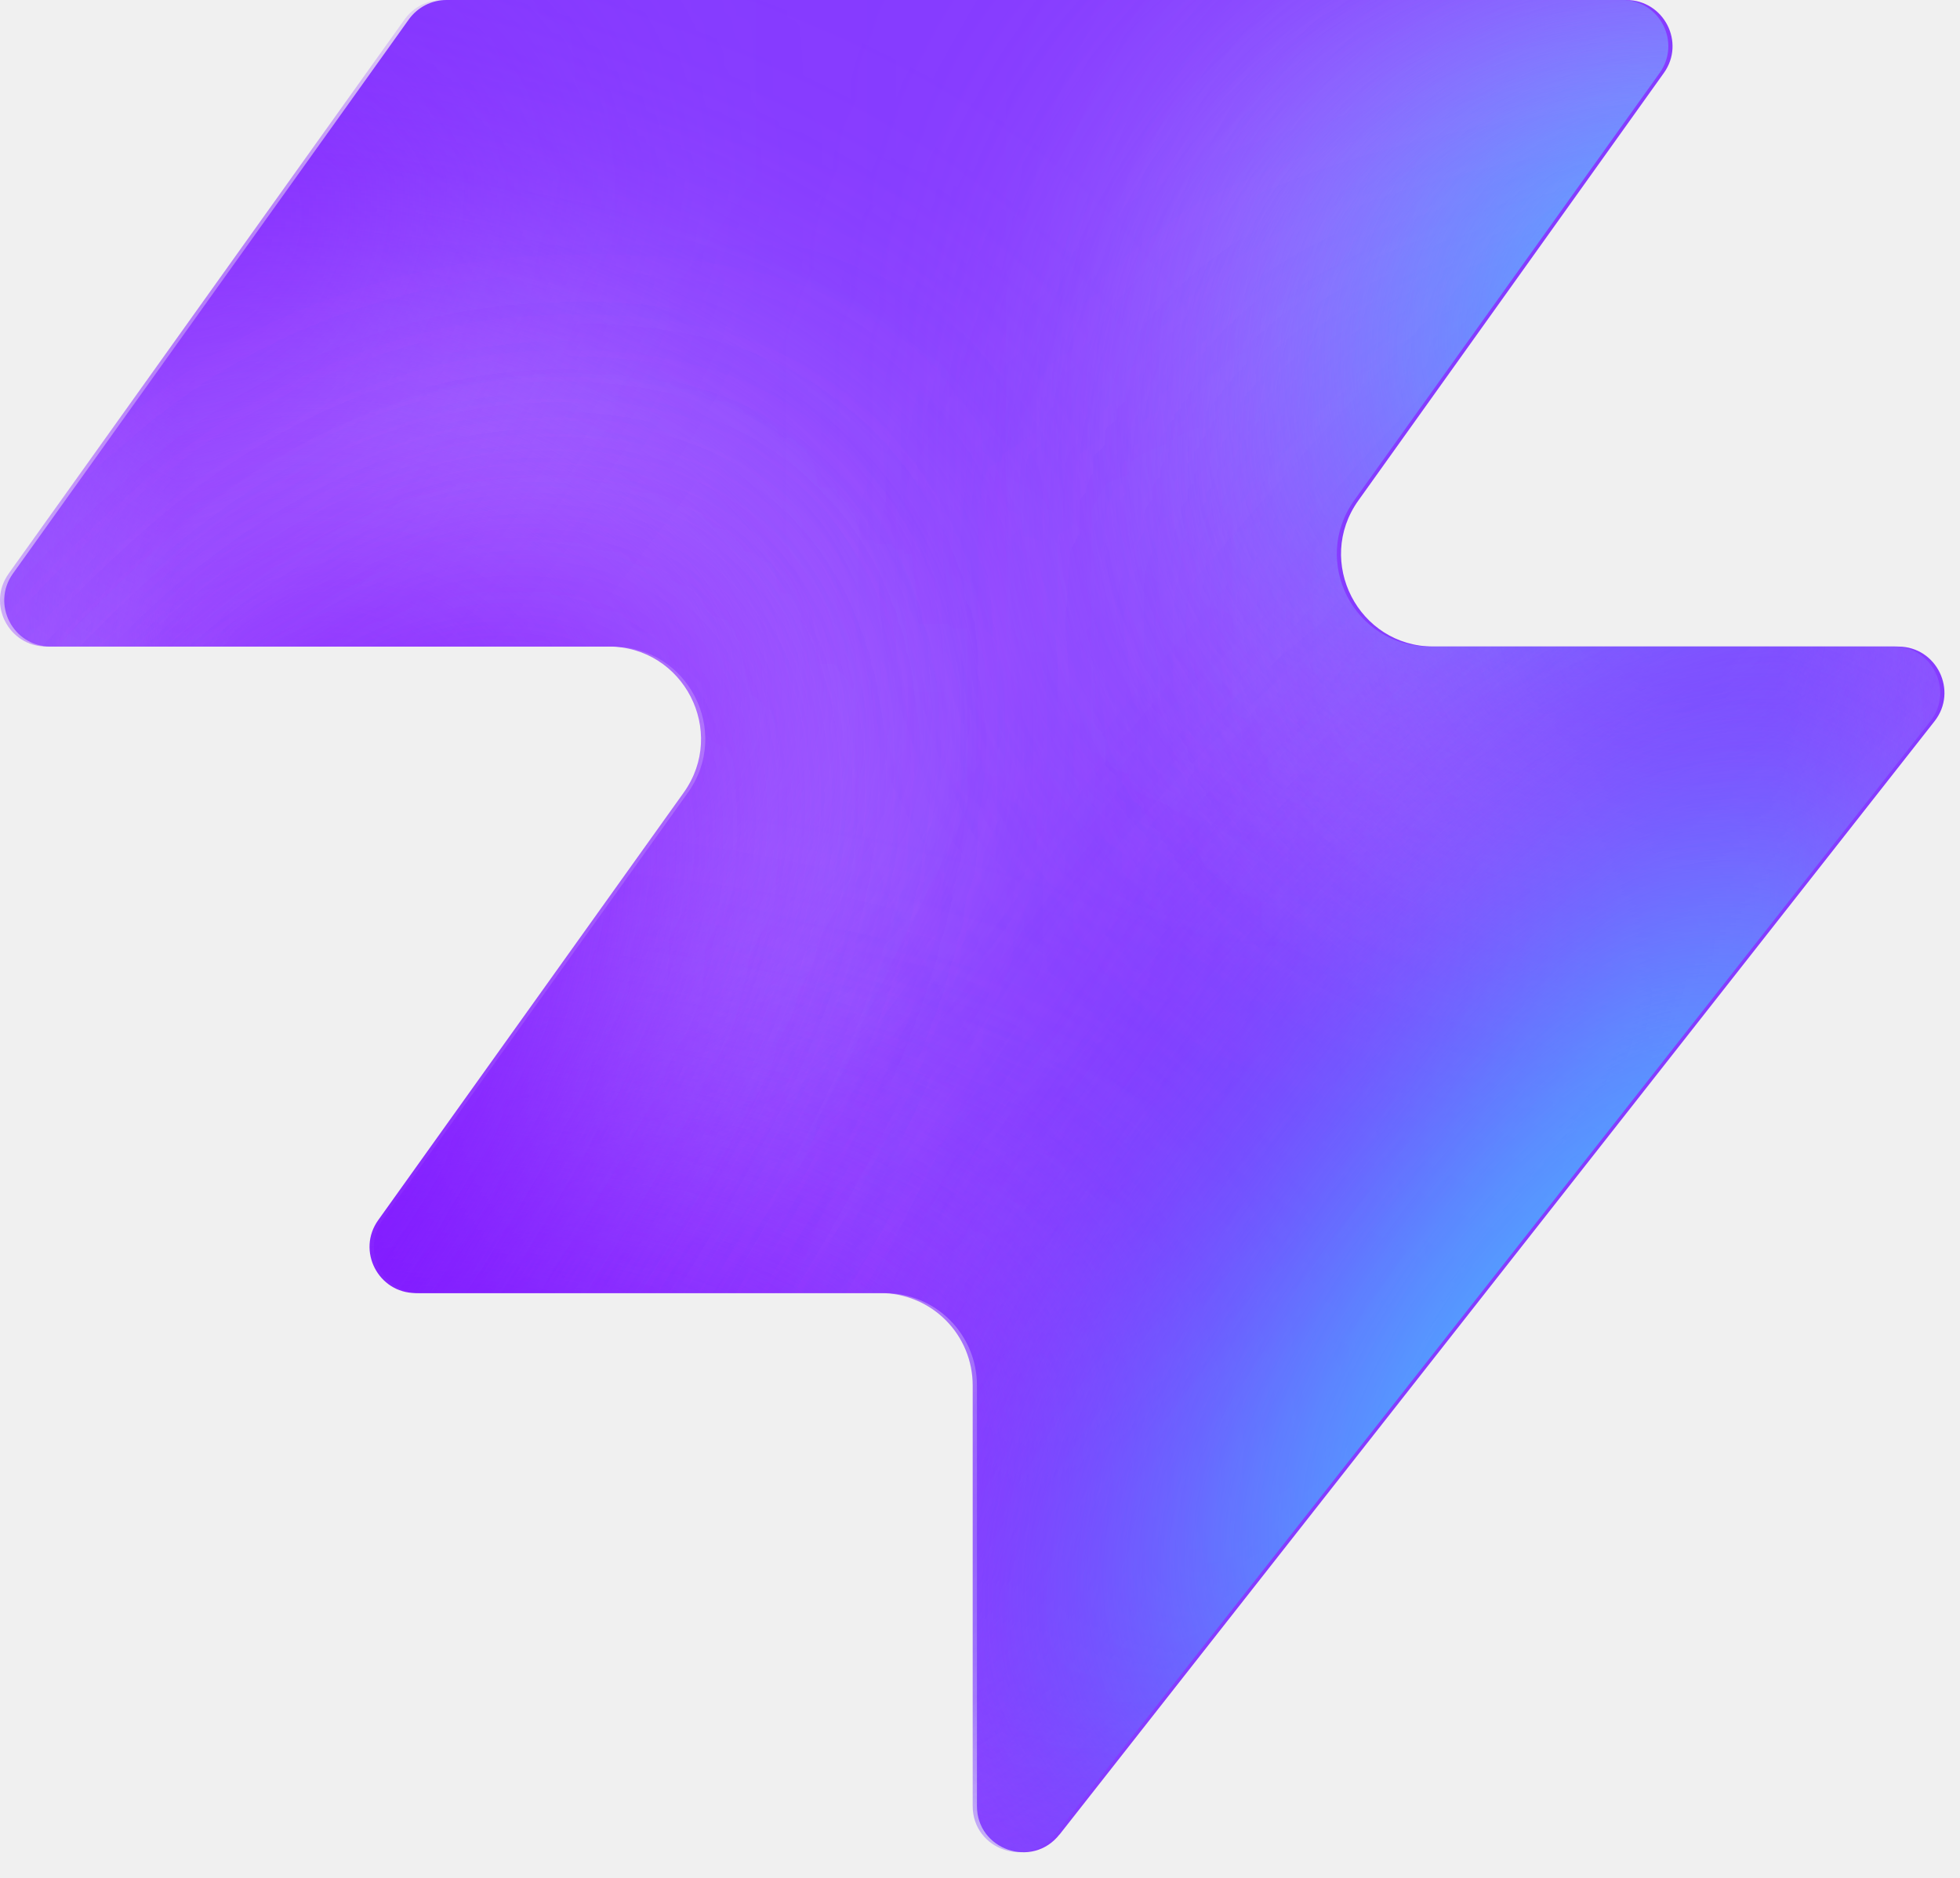
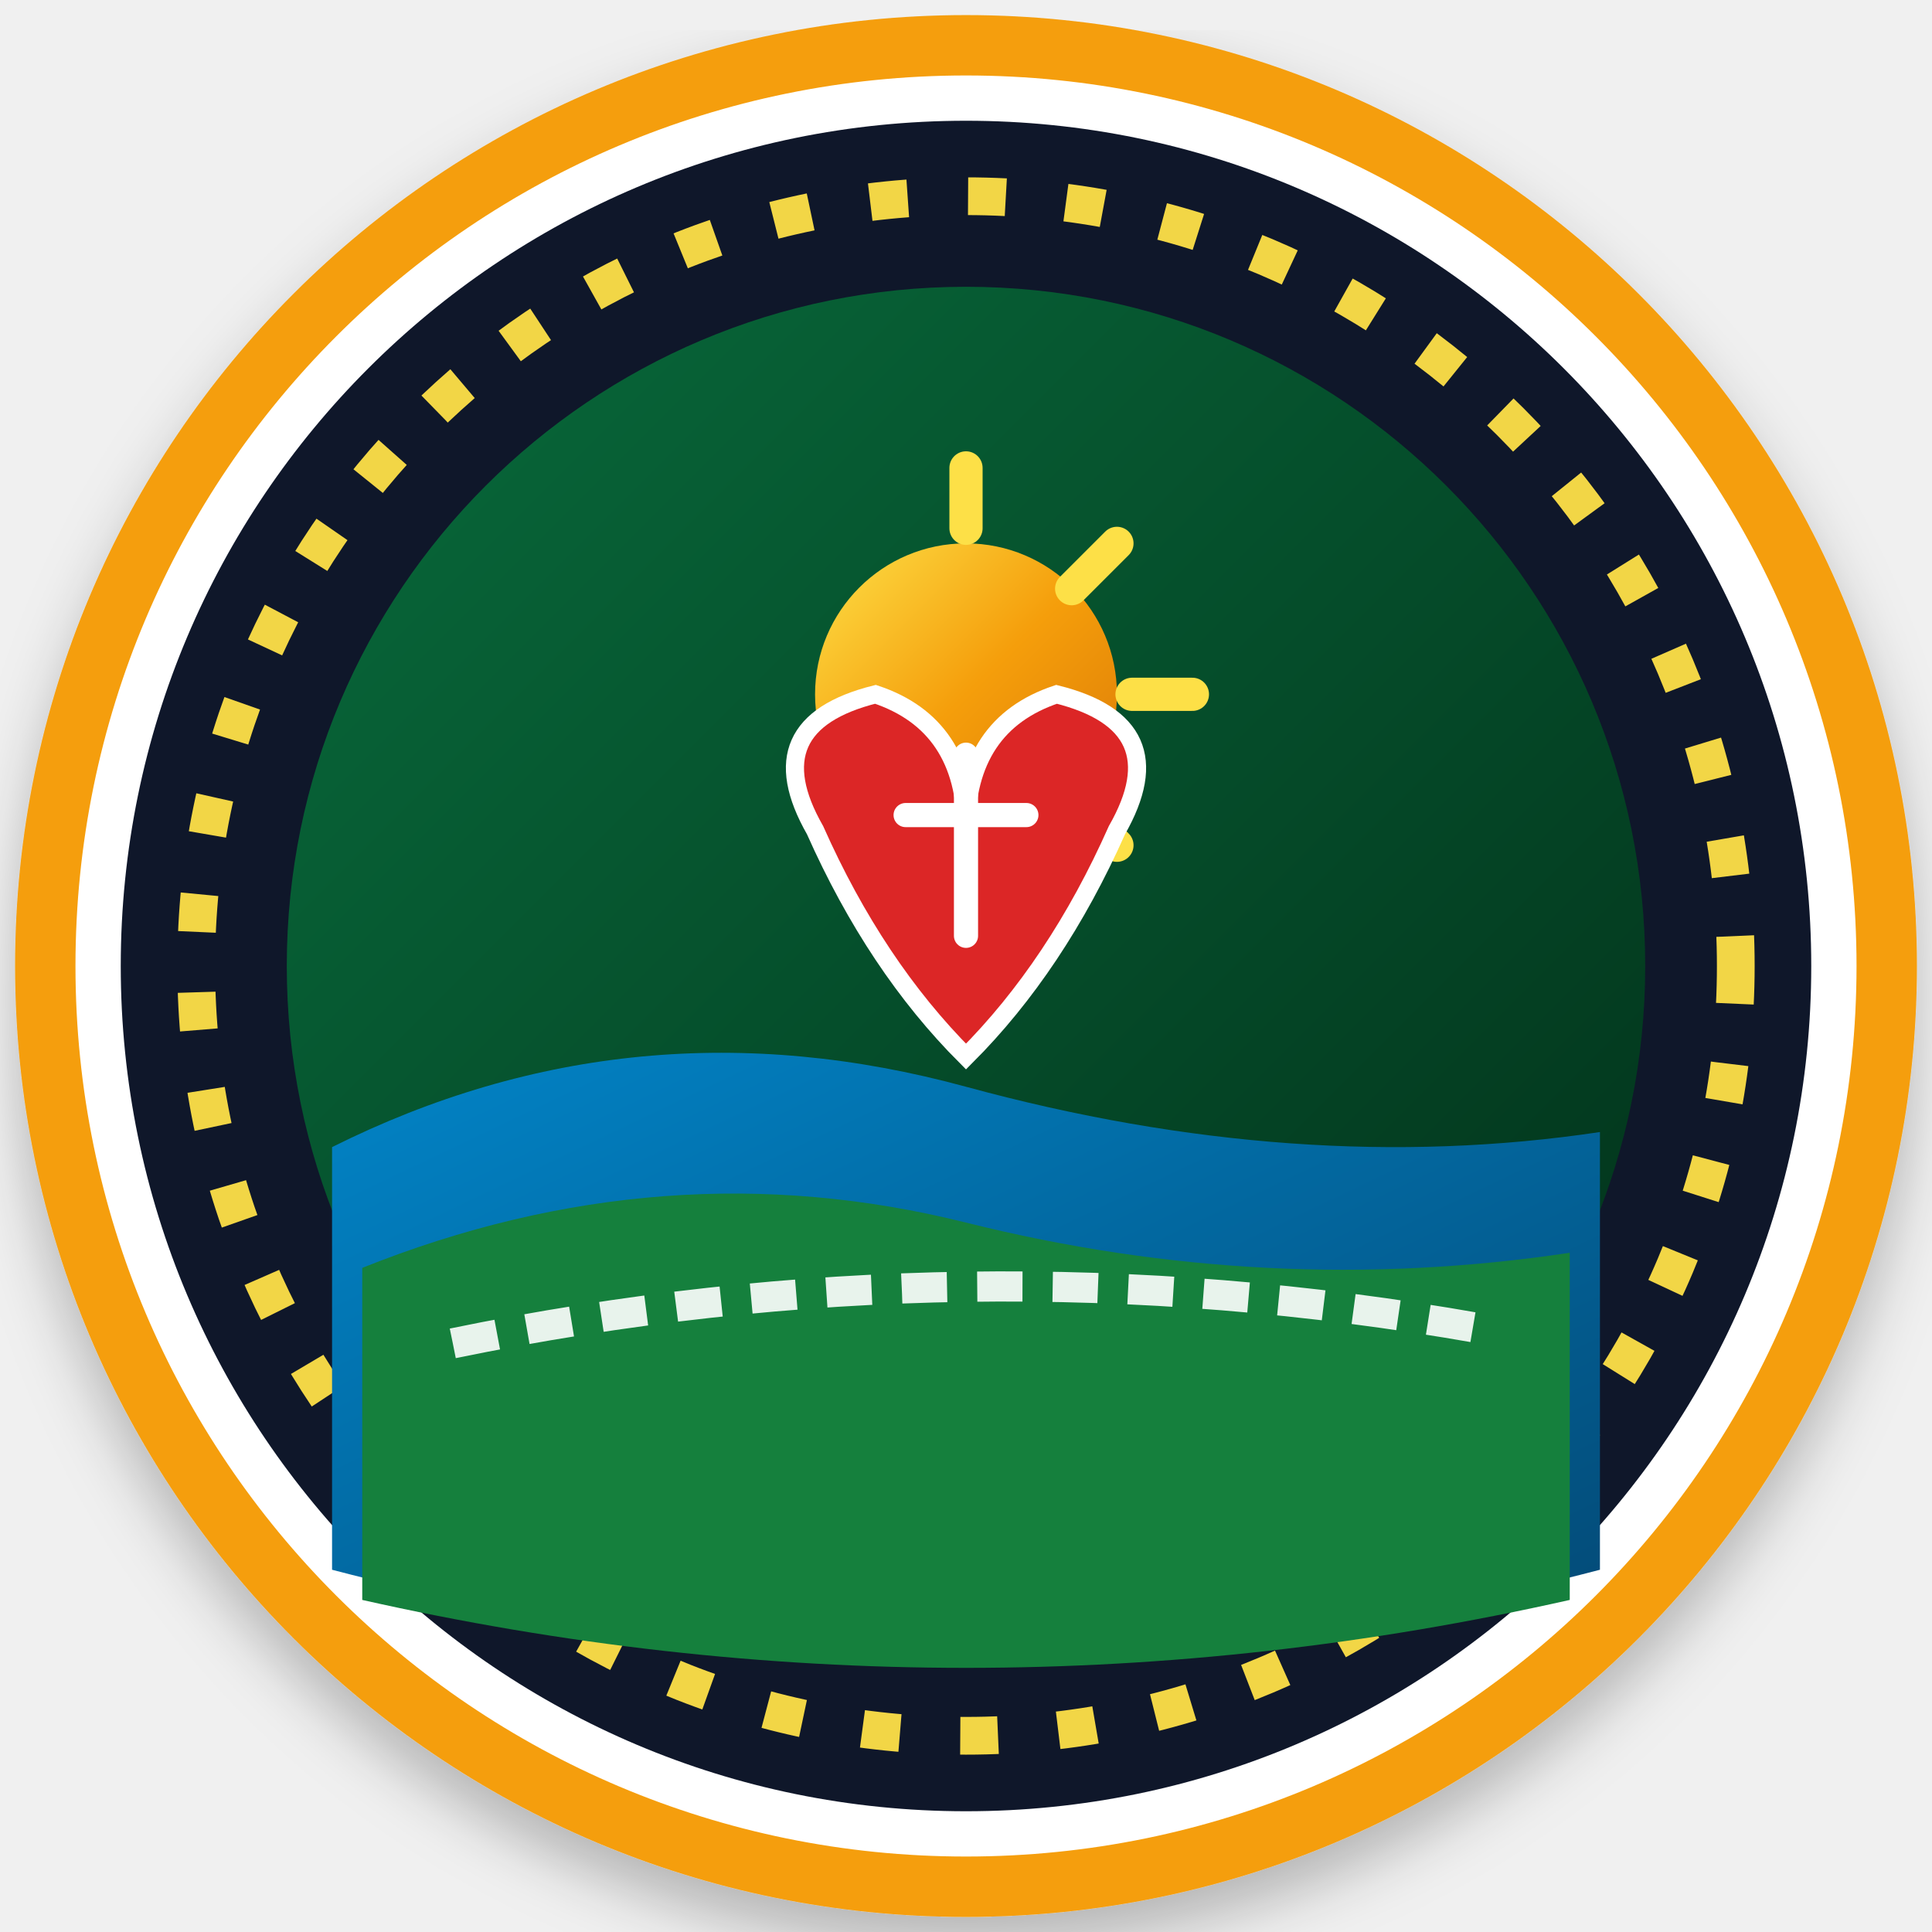
- <svg xmlns="http://www.w3.org/2000/svg" width="48" height="46" fill="none" viewBox="0 0 48 46">
-   <path fill="#863bff" d="M25.946 44.938c-.664.845-2.021.375-2.021-.698V33.937a2.26 2.26 0 0 0-2.262-2.262H10.287c-.92 0-1.456-1.04-.92-1.788l7.48-10.471c1.07-1.497 0-3.578-1.842-3.578H1.237c-.92 0-1.456-1.04-.92-1.788L10.013.474c.214-.297.556-.474.92-.474h28.894c.92 0 1.456 1.04.92 1.788l-7.48 10.471c-1.07 1.498 0 3.579 1.842 3.579h11.377c.943 0 1.473 1.088.89 1.83L25.947 44.94z" style="fill:#863bff;fill:color(display-p3 .525 .23 1);fill-opacity:1" />
-   <mask id="a" width="48" height="46" x="0" y="0" maskUnits="userSpaceOnUse" style="mask-type:alpha">
-     <path fill="#000" d="M25.842 44.938c-.664.844-2.021.375-2.021-.698V33.937a2.26 2.26 0 0 0-2.262-2.262H10.183c-.92 0-1.456-1.04-.92-1.788l7.48-10.471c1.07-1.498 0-3.579-1.842-3.579H1.133c-.92 0-1.456-1.04-.92-1.787L9.91.473c.214-.297.556-.474.92-.474h28.894c.92 0 1.456 1.04.92 1.788l-7.48 10.471c-1.07 1.498 0 3.578 1.842 3.578h11.377c.943 0 1.473 1.088.89 1.832L25.843 44.94z" style="fill:#000;fill-opacity:1" />
-   </mask>
-   <g mask="url(#a)">
-     <g filter="url(#b)">
-       <ellipse cx="5.508" cy="14.704" fill="#ede6ff" rx="5.508" ry="14.704" style="fill:#ede6ff;fill:color(display-p3 .927 .903 1);fill-opacity:1" transform="matrix(.00324 1 1 -.00324 -4.47 31.516)" />
-     </g>
-     <g filter="url(#c)">
-       <ellipse cx="10.399" cy="29.851" fill="#ede6ff" rx="10.399" ry="29.851" style="fill:#ede6ff;fill:color(display-p3 .927 .903 1);fill-opacity:1" transform="matrix(.00324 1 1 -.00324 -39.328 7.883)" />
-     </g>
-     <g filter="url(#d)">
-       <ellipse cx="5.508" cy="30.487" fill="#7e14ff" rx="5.508" ry="30.487" style="fill:#7e14ff;fill:color(display-p3 .492 .077 1);fill-opacity:1" transform="rotate(89.814 -25.913 -14.639)scale(1 -1)" />
-     </g>
-     <g filter="url(#e)">
-       <ellipse cx="5.508" cy="30.599" fill="#7e14ff" rx="5.508" ry="30.599" style="fill:#7e14ff;fill:color(display-p3 .492 .077 1);fill-opacity:1" transform="rotate(89.814 -32.644 -3.334)scale(1 -1)" />
-     </g>
-     <g filter="url(#f)">
-       <ellipse cx="5.508" cy="30.599" fill="#7e14ff" rx="5.508" ry="30.599" style="fill:#7e14ff;fill:color(display-p3 .492 .077 1);fill-opacity:1" transform="matrix(.00324 1 1 -.00324 -34.34 30.47)" />
-     </g>
-     <g filter="url(#g)">
-       <ellipse cx="14.072" cy="22.078" fill="#ede6ff" rx="14.072" ry="22.078" style="fill:#ede6ff;fill:color(display-p3 .927 .903 1);fill-opacity:1" transform="rotate(93.35 24.506 48.493)scale(-1 1)" />
-     </g>
-     <g filter="url(#h)">
-       <ellipse cx="3.47" cy="21.501" fill="#7e14ff" rx="3.47" ry="21.501" style="fill:#7e14ff;fill:color(display-p3 .492 .077 1);fill-opacity:1" transform="rotate(89.009 28.708 47.59)scale(-1 1)" />
-     </g>
-     <g filter="url(#i)">
-       <ellipse cx="3.47" cy="21.501" fill="#7e14ff" rx="3.47" ry="21.501" style="fill:#7e14ff;fill:color(display-p3 .492 .077 1);fill-opacity:1" transform="rotate(89.009 28.708 47.59)scale(-1 1)" />
-     </g>
-     <g filter="url(#j)">
-       <ellipse cx=".387" cy="8.972" fill="#7e14ff" rx="4.407" ry="29.108" style="fill:#7e14ff;fill:color(display-p3 .492 .077 1);fill-opacity:1" transform="rotate(39.51 .387 8.972)" />
-     </g>
-     <g filter="url(#k)">
-       <ellipse cx="47.523" cy="-6.092" fill="#7e14ff" rx="4.407" ry="29.108" style="fill:#7e14ff;fill:color(display-p3 .492 .077 1);fill-opacity:1" transform="rotate(37.892 47.523 -6.092)" />
-     </g>
-     <g filter="url(#l)">
-       <ellipse cx="41.412" cy="6.333" fill="#47bfff" rx="5.971" ry="9.665" style="fill:#47bfff;fill:color(display-p3 .28 .748 1);fill-opacity:1" transform="rotate(37.892 41.412 6.333)" />
-     </g>
-     <g filter="url(#m)">
-       <ellipse cx="-1.879" cy="38.332" fill="#7e14ff" rx="4.407" ry="29.108" style="fill:#7e14ff;fill:color(display-p3 .492 .077 1);fill-opacity:1" transform="rotate(37.892 -1.88 38.332)" />
-     </g>
-     <g filter="url(#n)">
-       <ellipse cx="-1.879" cy="38.332" fill="#7e14ff" rx="4.407" ry="29.108" style="fill:#7e14ff;fill:color(display-p3 .492 .077 1);fill-opacity:1" transform="rotate(37.892 -1.88 38.332)" />
-     </g>
-     <g filter="url(#o)">
-       <ellipse cx="35.651" cy="29.907" fill="#7e14ff" rx="4.407" ry="29.108" style="fill:#7e14ff;fill:color(display-p3 .492 .077 1);fill-opacity:1" transform="rotate(37.892 35.651 29.907)" />
-     </g>
-     <g filter="url(#p)">
-       <ellipse cx="38.418" cy="32.4" fill="#47bfff" rx="5.971" ry="15.297" style="fill:#47bfff;fill:color(display-p3 .28 .748 1);fill-opacity:1" transform="rotate(37.892 38.418 32.4)" />
-     </g>
-   </g>
+ <svg xmlns="http://www.w3.org/2000/svg" viewBox="0 0 128 128" width="100%" height="100%">
  <defs>
-     <filter id="b" width="60.045" height="41.654" x="-19.77" y="16.149" color-interpolation-filters="sRGB" filterUnits="userSpaceOnUse">
-       <feFlood flood-opacity="0" result="BackgroundImageFix" />
-       <feBlend in="SourceGraphic" in2="BackgroundImageFix" result="shape" />
-       <feGaussianBlur result="effect1_foregroundBlur_2002_17158" stdDeviation="7.659" />
-     </filter>
-     <filter id="c" width="90.34" height="51.437" x="-54.613" y="-7.533" color-interpolation-filters="sRGB" filterUnits="userSpaceOnUse">
-       <feFlood flood-opacity="0" result="BackgroundImageFix" />
-       <feBlend in="SourceGraphic" in2="BackgroundImageFix" result="shape" />
-       <feGaussianBlur result="effect1_foregroundBlur_2002_17158" stdDeviation="7.659" />
-     </filter>
-     <filter id="d" width="79.355" height="29.4" x="-49.64" y="2.03" color-interpolation-filters="sRGB" filterUnits="userSpaceOnUse">
-       <feFlood flood-opacity="0" result="BackgroundImageFix" />
-       <feBlend in="SourceGraphic" in2="BackgroundImageFix" result="shape" />
-       <feGaussianBlur result="effect1_foregroundBlur_2002_17158" stdDeviation="4.596" />
-     </filter>
-     <filter id="e" width="79.579" height="29.4" x="-45.045" y="20.029" color-interpolation-filters="sRGB" filterUnits="userSpaceOnUse">
-       <feFlood flood-opacity="0" result="BackgroundImageFix" />
-       <feBlend in="SourceGraphic" in2="BackgroundImageFix" result="shape" />
-       <feGaussianBlur result="effect1_foregroundBlur_2002_17158" stdDeviation="4.596" />
-     </filter>
-     <filter id="f" width="79.579" height="29.4" x="-43.513" y="21.178" color-interpolation-filters="sRGB" filterUnits="userSpaceOnUse">
-       <feFlood flood-opacity="0" result="BackgroundImageFix" />
-       <feBlend in="SourceGraphic" in2="BackgroundImageFix" result="shape" />
-       <feGaussianBlur result="effect1_foregroundBlur_2002_17158" stdDeviation="4.596" />
-     </filter>
-     <filter id="g" width="74.749" height="58.852" x="15.756" y="-17.901" color-interpolation-filters="sRGB" filterUnits="userSpaceOnUse">
-       <feFlood flood-opacity="0" result="BackgroundImageFix" />
-       <feBlend in="SourceGraphic" in2="BackgroundImageFix" result="shape" />
-       <feGaussianBlur result="effect1_foregroundBlur_2002_17158" stdDeviation="7.659" />
-     </filter>
-     <filter id="h" width="61.377" height="25.362" x="23.548" y="2.284" color-interpolation-filters="sRGB" filterUnits="userSpaceOnUse">
-       <feFlood flood-opacity="0" result="BackgroundImageFix" />
-       <feBlend in="SourceGraphic" in2="BackgroundImageFix" result="shape" />
-       <feGaussianBlur result="effect1_foregroundBlur_2002_17158" stdDeviation="4.596" />
-     </filter>
-     <filter id="i" width="61.377" height="25.362" x="23.548" y="2.284" color-interpolation-filters="sRGB" filterUnits="userSpaceOnUse">
-       <feFlood flood-opacity="0" result="BackgroundImageFix" />
-       <feBlend in="SourceGraphic" in2="BackgroundImageFix" result="shape" />
-       <feGaussianBlur result="effect1_foregroundBlur_2002_17158" stdDeviation="4.596" />
-     </filter>
-     <filter id="j" width="56.045" height="63.649" x="-27.636" y="-22.853" color-interpolation-filters="sRGB" filterUnits="userSpaceOnUse">
-       <feFlood flood-opacity="0" result="BackgroundImageFix" />
-       <feBlend in="SourceGraphic" in2="BackgroundImageFix" result="shape" />
-       <feGaussianBlur result="effect1_foregroundBlur_2002_17158" stdDeviation="4.596" />
-     </filter>
-     <filter id="k" width="54.814" height="64.646" x="20.116" y="-38.415" color-interpolation-filters="sRGB" filterUnits="userSpaceOnUse">
-       <feFlood flood-opacity="0" result="BackgroundImageFix" />
-       <feBlend in="SourceGraphic" in2="BackgroundImageFix" result="shape" />
-       <feGaussianBlur result="effect1_foregroundBlur_2002_17158" stdDeviation="4.596" />
-     </filter>
-     <filter id="l" width="33.541" height="35.313" x="24.641" y="-11.323" color-interpolation-filters="sRGB" filterUnits="userSpaceOnUse">
-       <feFlood flood-opacity="0" result="BackgroundImageFix" />
-       <feBlend in="SourceGraphic" in2="BackgroundImageFix" result="shape" />
-       <feGaussianBlur result="effect1_foregroundBlur_2002_17158" stdDeviation="4.596" />
-     </filter>
-     <filter id="m" width="54.814" height="64.646" x="-29.286" y="6.009" color-interpolation-filters="sRGB" filterUnits="userSpaceOnUse">
-       <feFlood flood-opacity="0" result="BackgroundImageFix" />
-       <feBlend in="SourceGraphic" in2="BackgroundImageFix" result="shape" />
-       <feGaussianBlur result="effect1_foregroundBlur_2002_17158" stdDeviation="4.596" />
-     </filter>
-     <filter id="n" width="54.814" height="64.646" x="-29.286" y="6.009" color-interpolation-filters="sRGB" filterUnits="userSpaceOnUse">
-       <feFlood flood-opacity="0" result="BackgroundImageFix" />
-       <feBlend in="SourceGraphic" in2="BackgroundImageFix" result="shape" />
-       <feGaussianBlur result="effect1_foregroundBlur_2002_17158" stdDeviation="4.596" />
-     </filter>
-     <filter id="o" width="54.814" height="64.646" x="8.244" y="-2.416" color-interpolation-filters="sRGB" filterUnits="userSpaceOnUse">
-       <feFlood flood-opacity="0" result="BackgroundImageFix" />
-       <feBlend in="SourceGraphic" in2="BackgroundImageFix" result="shape" />
-       <feGaussianBlur result="effect1_foregroundBlur_2002_17158" stdDeviation="4.596" />
-     </filter>
-     <filter id="p" width="39.409" height="43.623" x="18.713" y="10.588" color-interpolation-filters="sRGB" filterUnits="userSpaceOnUse">
-       <feFlood flood-opacity="0" result="BackgroundImageFix" />
-       <feBlend in="SourceGraphic" in2="BackgroundImageFix" result="shape" />
-       <feGaussianBlur result="effect1_foregroundBlur_2002_17158" stdDeviation="4.596" />
+     <linearGradient id="inabangaGreen" x1="0%" y1="0%" x2="100%" y2="100%">
+       <stop offset="0%" stop-color="#086b3c" />
+       <stop offset="100%" stop-color="#022e18" />
+     </linearGradient>
+     <linearGradient id="inabangaBlue" x1="0%" y1="0%" x2="100%" y2="100%">
+       <stop offset="0%" stop-color="#0284c7" />
+       <stop offset="100%" stop-color="#034975" />
+     </linearGradient>
+     <linearGradient id="inabangaGold" x1="0%" y1="0%" x2="100%" y2="100%">
+       <stop offset="0%" stop-color="#fde047" />
+       <stop offset="50%" stop-color="#f59e0b" />
+       <stop offset="100%" stop-color="#d97706" />
+     </linearGradient>
+     <filter id="badgeShadow" x="-10%" y="-10%" width="120%" height="120%">
+       <feDropShadow dx="0" dy="2" stdDeviation="2" flood-opacity="0.25" />
    </filter>
  </defs>
+   <circle cx="64" cy="64" r="61" fill="#ffffff" stroke="#f59e0b" stroke-width="4" filter="url(#badgeShadow)" />
+   <circle cx="64" cy="64" r="56" fill="#0f172a" />
+   <circle cx="64" cy="64" r="51" fill="none" stroke="#fde047" stroke-width="2.5" stroke-dasharray="2.5 4" opacity="0.95" />
+   <circle cx="64" cy="64" r="45" fill="url(#inabangaGreen)" />
+   <g transform="translate(64, 46)">
+     <circle cx="0" cy="0" r="10" fill="url(#inabangaGold)" />
+     <path d="M0 -15 L0 -11" stroke="#fde047" stroke-width="2.2" stroke-linecap="round" />
+     <path d="M10 -10 L7 -7" stroke="#fde047" stroke-width="2.2" stroke-linecap="round" />
+     <path d="M15 0 L11 0" stroke="#fde047" stroke-width="2.2" stroke-linecap="round" />
+     <path d="M10 10 L7 7" stroke="#fde047" stroke-width="2.2" stroke-linecap="round" />
+     <path d="M0 15 L0 11" stroke="#fde047" stroke-width="2.2" stroke-linecap="round" />
+     <path d="-10 10 L-7 7" stroke="#fde047" stroke-width="2.2" stroke-linecap="round" />
+     <path d="-15 0 L-11 0" stroke="#fde047" stroke-width="2.2" stroke-linecap="round" />
+     <path d="-10 -10 L-7 -7" stroke="#fde047" stroke-width="2.2" stroke-linecap="round" />
+   </g>
+   <path d="M22,76 Q42,66 64,72 T106,75 L106,104 Q64,115 22,104 Z" fill="url(#inabangaBlue)" />
+   <path d="M24,84 Q44,76 64,81 T104,83 L104,106 Q64,115 24,106 Z" fill="#15803d" />
+   <path d="M30,89 Q64,82 98,88" stroke="#ffffff" stroke-width="2" stroke-dasharray="3 2" fill="none" opacity="0.9" />
+   <g transform="translate(64, 60)">
+     <path d="M-10,-5 Q-14,-12 -6,-14 Q0,-12 0,-5 Q0,-12 6,-14 Q14,-12 10,-5 Q6,4 0,10 Q-6,4 -10,-5 Z" fill="#dc2626" stroke="#ffffff" stroke-width="1.2" />
+     <path d="M0,-10 L0,2 M-4,-6 L4,-6" stroke="#ffffff" stroke-width="1.6" stroke-linecap="round" />
+   </g>
</svg>
